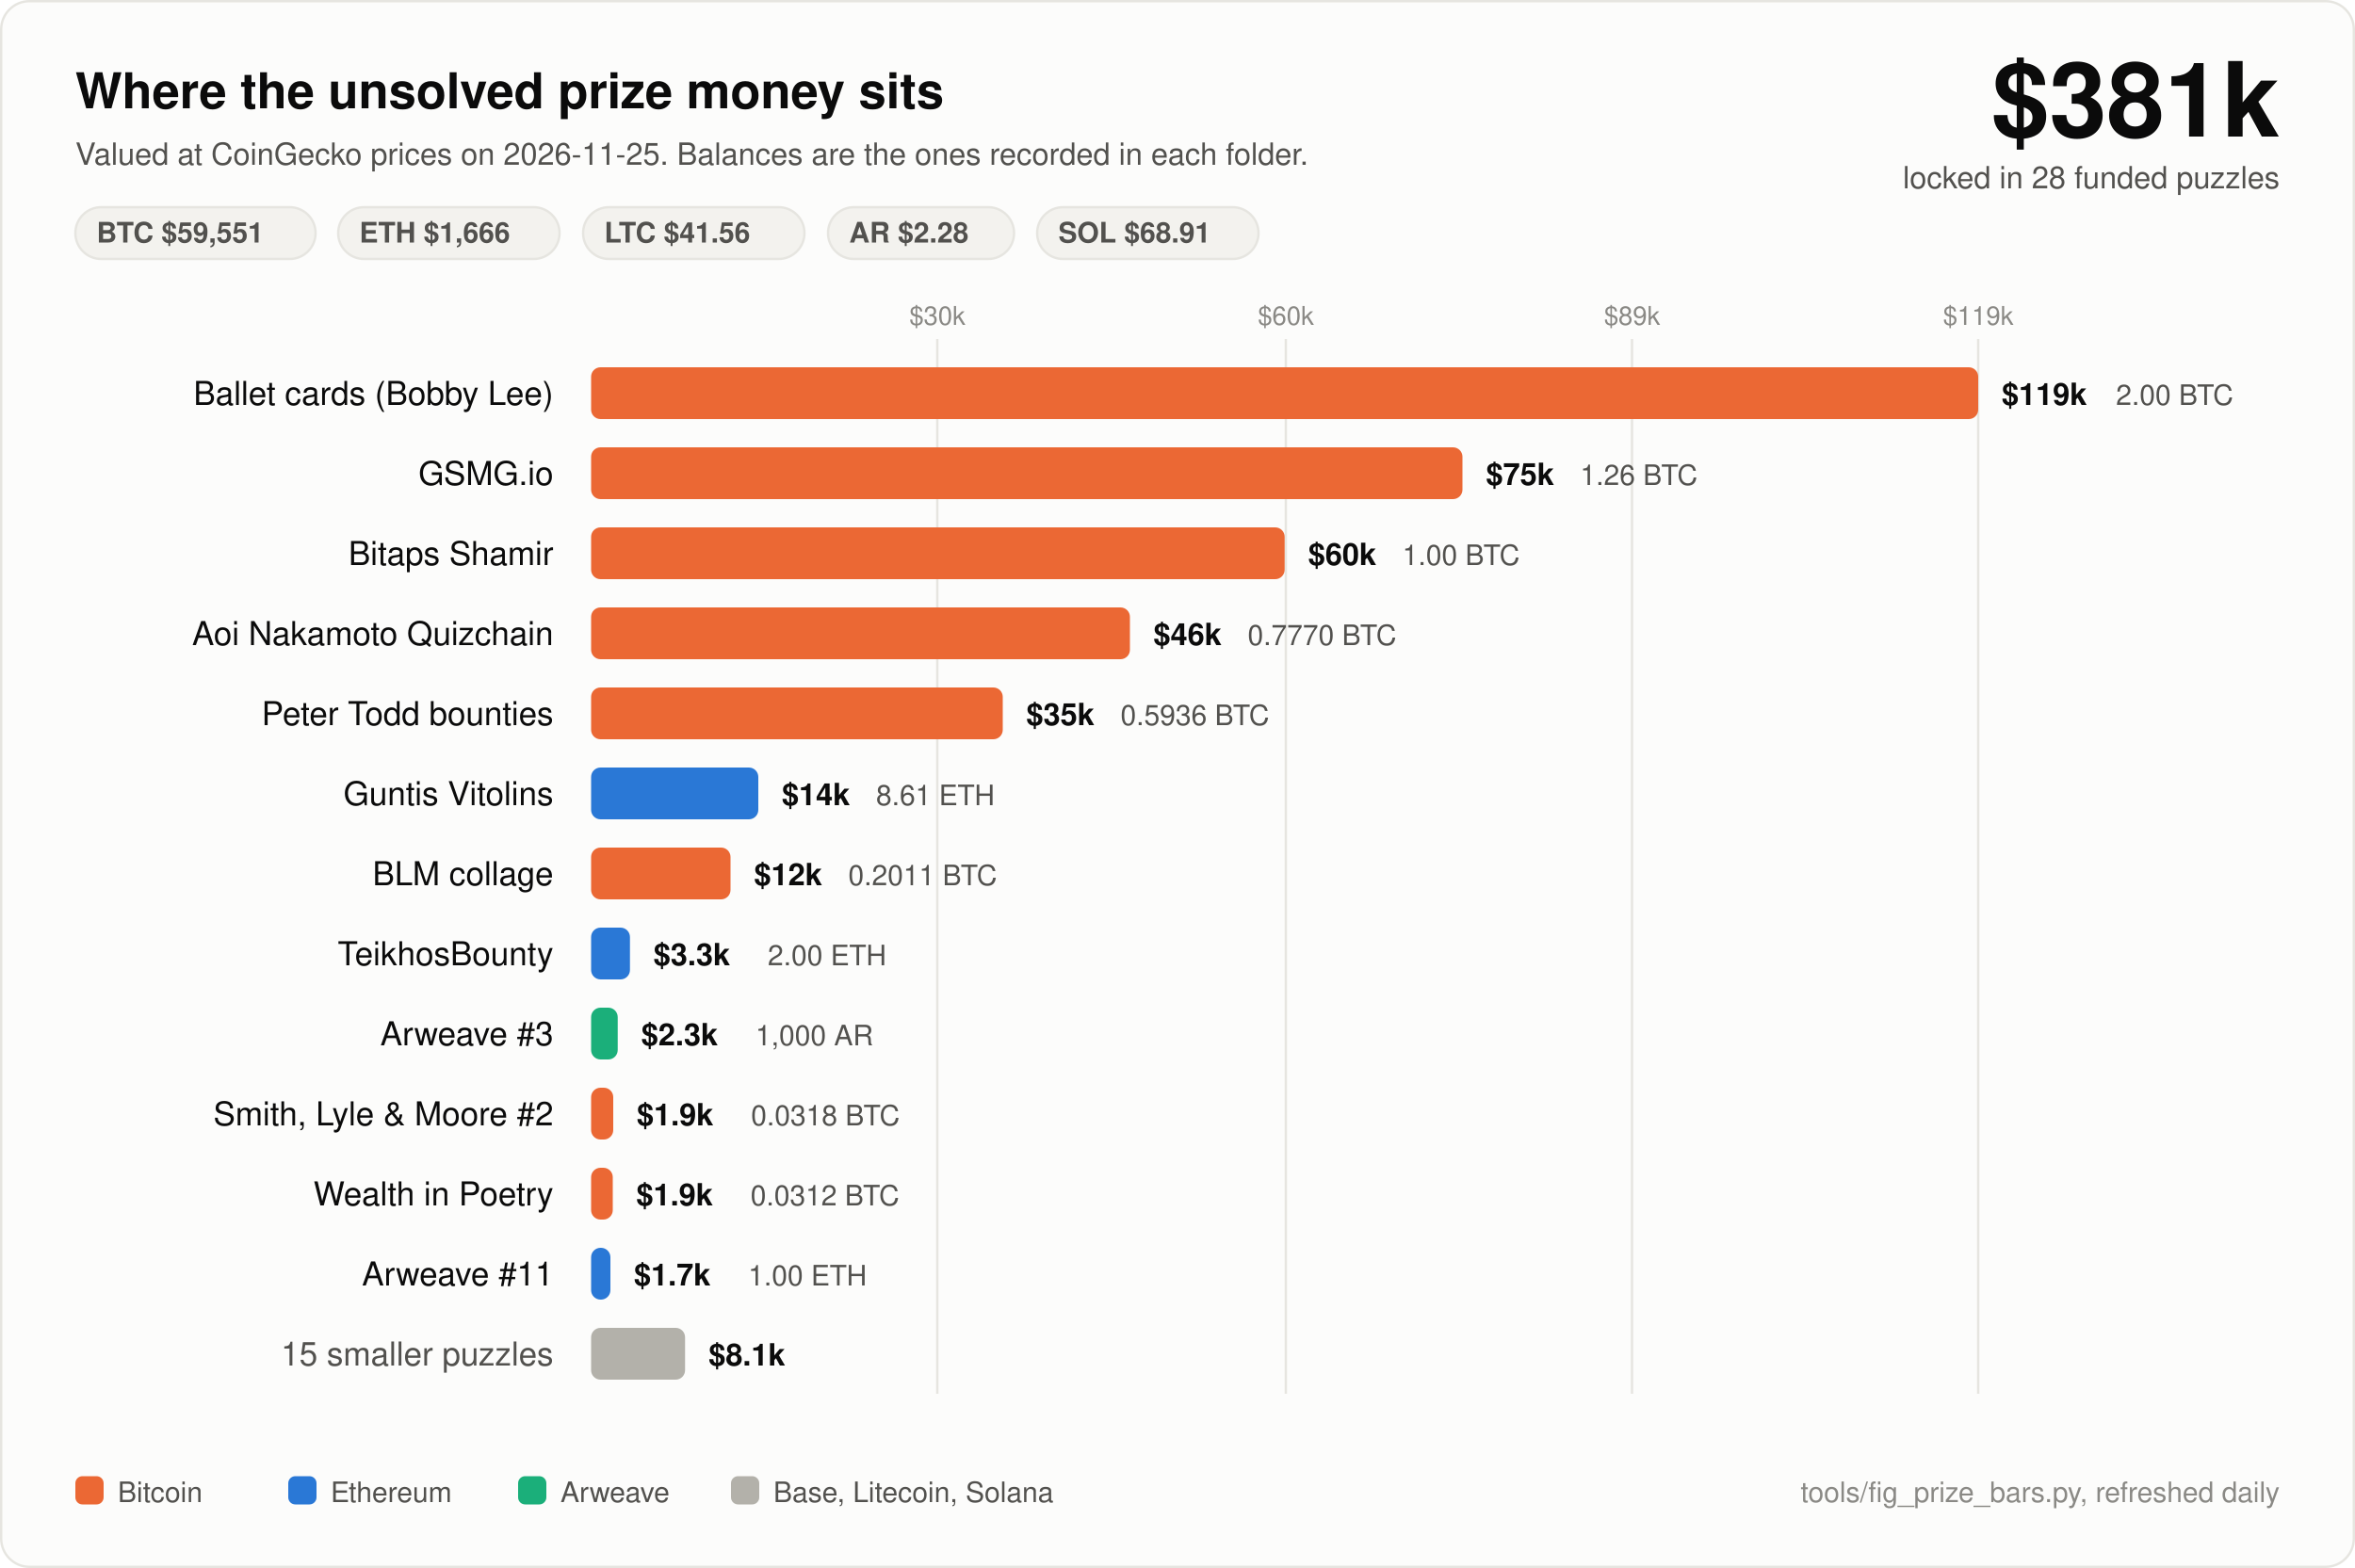
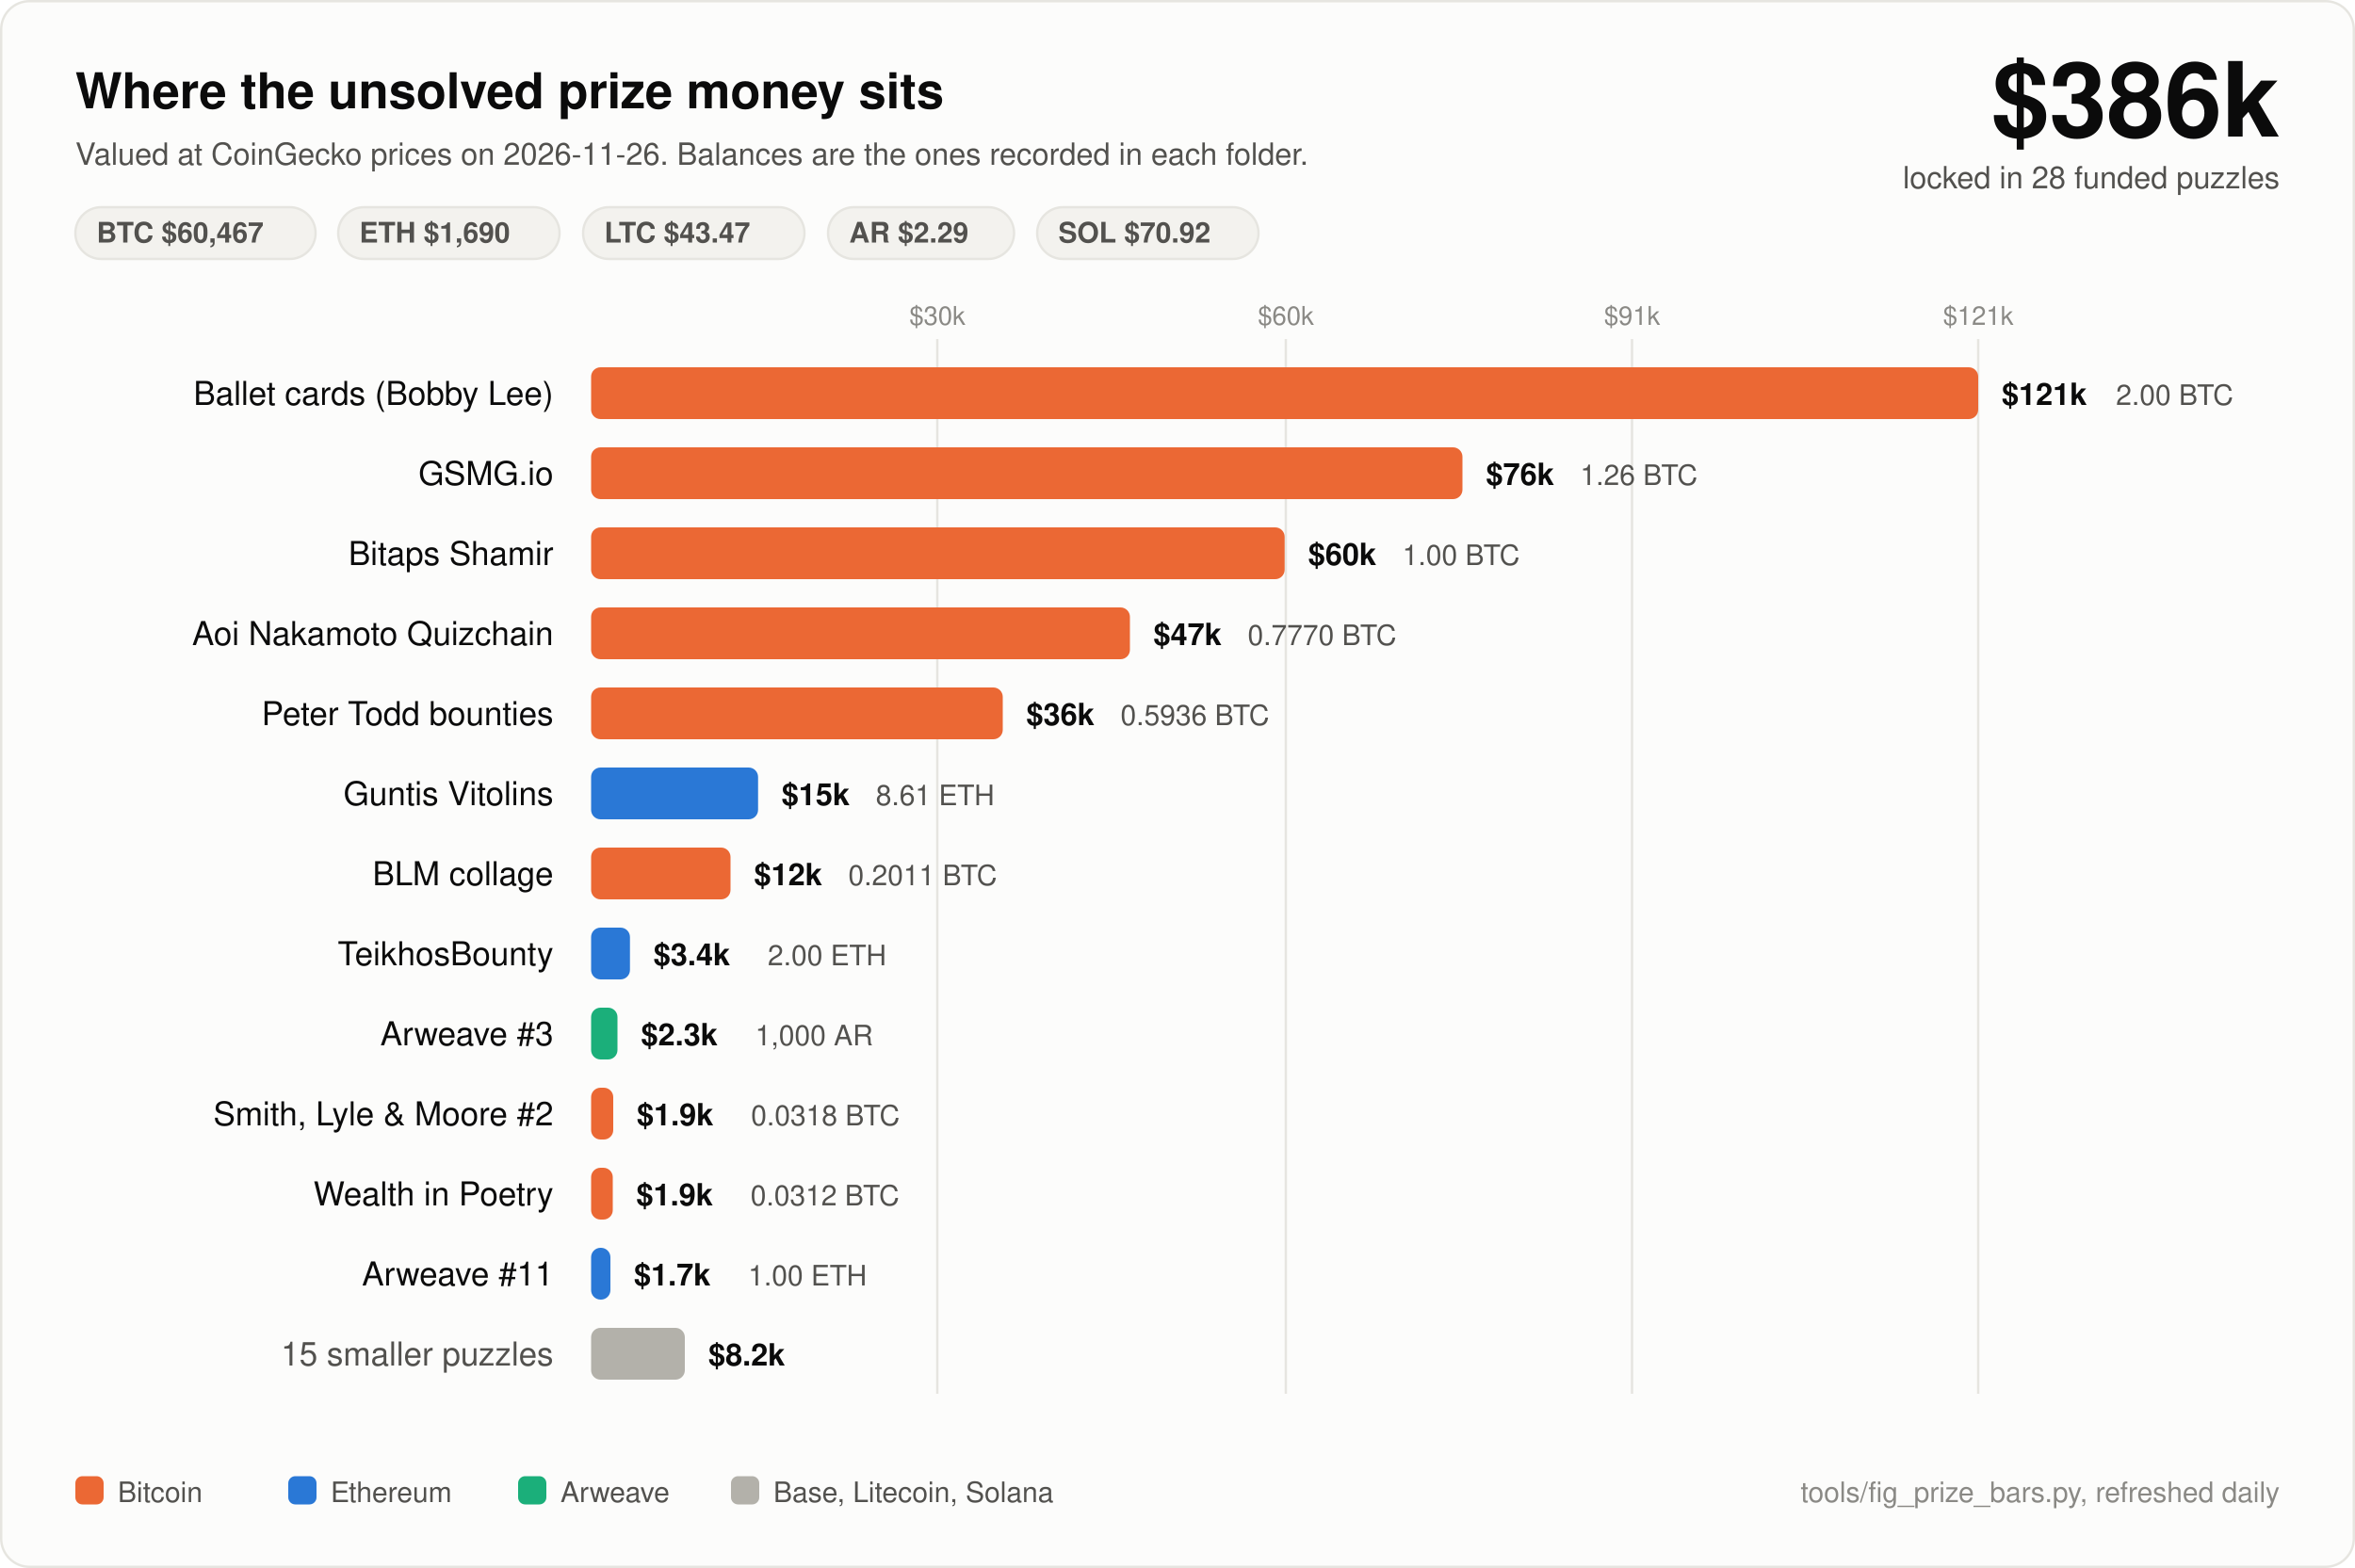
<svg xmlns="http://www.w3.org/2000/svg" width="1000" height="666" viewBox="0 0 1000 666" font-family="ui-sans-serif, -apple-system, Segoe UI, Helvetica, Arial, sans-serif">
  <rect x="0.5" y="0.5" width="999" height="665" rx="12" fill="#fcfcfb" stroke="#e6e5e0" />
  <text x="32" y="46" fill="#0b0b0b" font-size="21" font-weight="700">Where the unsolved prize money sits</text>
-   <text x="32" y="70" fill="#52514e" font-size="13">Valued at CoinGecko prices on 2026-11-25. Balances are the ones recorded in each folder.</text>
-   <text x="968" y="58" fill="#0b0b0b" font-size="44" font-weight="700" text-anchor="end">$381k</text>
+   <text x="32" y="70" fill="#52514e" font-size="13">Valued at CoinGecko prices on 2026-11-26. Balances are the ones recorded in each folder.</text>
+   <text x="968" y="58" fill="#0b0b0b" font-size="44" font-weight="700" text-anchor="end">$386k</text>
  <text x="968" y="80" fill="#52514e" font-size="13" text-anchor="end">locked in 28 funded puzzles</text>
  <rect x="32" y="88" width="102" height="22" rx="11" fill="#f3f2ee" stroke="#e6e5e0" />
-   <text x="41" y="103" fill="#52514e" font-size="12" font-weight="600">BTC $59,551</text>
+   <text x="41" y="103" fill="#52514e" font-size="12" font-weight="600">BTC $60,467</text>
  <rect x="143.6" y="88" width="94" height="22" rx="11" fill="#f3f2ee" stroke="#e6e5e0" />
-   <text x="152.6" y="103" fill="#52514e" font-size="12" font-weight="600">ETH $1,666</text>
+   <text x="152.6" y="103" fill="#52514e" font-size="12" font-weight="600">ETH $1,690</text>
  <rect x="247.6" y="88" width="94" height="22" rx="11" fill="#f3f2ee" stroke="#e6e5e0" />
-   <text x="256.6" y="103" fill="#52514e" font-size="12" font-weight="600">LTC $41.56</text>
+   <text x="256.6" y="103" fill="#52514e" font-size="12" font-weight="600">LTC $43.47</text>
  <rect x="351.6" y="88" width="79" height="22" rx="11" fill="#f3f2ee" stroke="#e6e5e0" />
-   <text x="360.6" y="103" fill="#52514e" font-size="12" font-weight="600">AR $2.28</text>
+   <text x="360.6" y="103" fill="#52514e" font-size="12" font-weight="600">AR $2.29</text>
  <rect x="440.4" y="88" width="94" height="22" rx="11" fill="#f3f2ee" stroke="#e6e5e0" />
-   <text x="449.4" y="103" fill="#52514e" font-size="12" font-weight="600">SOL $68.91</text>
+   <text x="449.4" y="103" fill="#52514e" font-size="12" font-weight="600">SOL $70.92</text>
  <line x1="398" y1="144" x2="398" y2="592" stroke="#e6e5e0" stroke-width="1" />
  <text x="398" y="138" fill="#8a8985" font-size="11" text-anchor="middle">$30k</text>
  <line x1="546" y1="144" x2="546" y2="592" stroke="#e6e5e0" stroke-width="1" />
  <text x="546" y="138" fill="#8a8985" font-size="11" text-anchor="middle">$60k</text>
  <line x1="693" y1="144" x2="693" y2="592" stroke="#e6e5e0" stroke-width="1" />
-   <text x="693" y="138" fill="#8a8985" font-size="11" text-anchor="middle">$89k</text>
+   <text x="693" y="138" fill="#8a8985" font-size="11" text-anchor="middle">$91k</text>
  <line x1="840" y1="144" x2="840" y2="592" stroke="#e6e5e0" stroke-width="1" />
-   <text x="840" y="138" fill="#8a8985" font-size="11" text-anchor="middle">$119k</text>
+   <text x="840" y="138" fill="#8a8985" font-size="11" text-anchor="middle">$121k</text>
  <text x="235" y="172" fill="#0b0b0b" font-size="14" text-anchor="end">Ballet cards (Bobby Lee)</text>
  <rect x="251" y="156" width="589.0" height="22" rx="4" fill="#eb6834" />
-   <text x="850.0" y="172" fill="#0b0b0b" font-size="13" font-weight="600">$119k</text>
+   <text x="850.0" y="172" fill="#0b0b0b" font-size="13" font-weight="600">$121k</text>
  <text x="898.5" y="172" fill="#52514e" font-size="12">2.00 BTC</text>
  <text x="235" y="206" fill="#0b0b0b" font-size="14" text-anchor="end">GSMG.io</text>
  <rect x="251" y="190" width="370.0" height="22" rx="4" fill="#eb6834" />
-   <text x="631.0" y="206" fill="#0b0b0b" font-size="13" font-weight="600">$75k</text>
+   <text x="631.0" y="206" fill="#0b0b0b" font-size="13" font-weight="600">$76k</text>
  <text x="671.0" y="206" fill="#52514e" font-size="12">1.26 BTC</text>
  <text x="235" y="240" fill="#0b0b0b" font-size="14" text-anchor="end">Bitaps Shamir</text>
  <rect x="251" y="224" width="294.5" height="22" rx="4" fill="#eb6834" />
  <text x="555.5" y="240" fill="#0b0b0b" font-size="13" font-weight="600">$60k</text>
  <text x="595.5" y="240" fill="#52514e" font-size="12">1.00 BTC</text>
  <text x="235" y="274" fill="#0b0b0b" font-size="14" text-anchor="end">Aoi Nakamoto Quizchain</text>
  <rect x="251" y="258" width="228.8" height="22" rx="4" fill="#eb6834" />
-   <text x="489.8" y="274" fill="#0b0b0b" font-size="13" font-weight="600">$46k</text>
+   <text x="489.8" y="274" fill="#0b0b0b" font-size="13" font-weight="600">$47k</text>
  <text x="529.8" y="274" fill="#52514e" font-size="12">0.7770 BTC</text>
  <text x="235" y="308" fill="#0b0b0b" font-size="14" text-anchor="end">Peter Todd bounties</text>
  <rect x="251" y="292" width="174.8" height="22" rx="4" fill="#eb6834" />
-   <text x="435.8" y="308" fill="#0b0b0b" font-size="13" font-weight="600">$35k</text>
+   <text x="435.8" y="308" fill="#0b0b0b" font-size="13" font-weight="600">$36k</text>
  <text x="475.8" y="308" fill="#52514e" font-size="12">0.5936 BTC</text>
  <text x="235" y="342" fill="#0b0b0b" font-size="14" text-anchor="end">Guntis Vitolins</text>
-   <rect x="251" y="326" width="71.0" height="22" rx="4" fill="#2a78d6" />
-   <text x="332.0" y="342" fill="#0b0b0b" font-size="13" font-weight="600">$14k</text>
-   <text x="372.0" y="342" fill="#52514e" font-size="12">8.61 ETH</text>
+   <rect x="251" y="326" width="70.9" height="22" rx="4" fill="#2a78d6" />
+   <text x="331.9" y="342" fill="#0b0b0b" font-size="13" font-weight="600">$15k</text>
+   <text x="371.9" y="342" fill="#52514e" font-size="12">8.61 ETH</text>
  <text x="235" y="376" fill="#0b0b0b" font-size="14" text-anchor="end">BLM collage</text>
  <rect x="251" y="360" width="59.2" height="22" rx="4" fill="#eb6834" />
  <text x="320.2" y="376" fill="#0b0b0b" font-size="13" font-weight="600">$12k</text>
  <text x="360.2" y="376" fill="#52514e" font-size="12">0.2011 BTC</text>
  <text x="235" y="410" fill="#0b0b0b" font-size="14" text-anchor="end">TeikhosBounty</text>
  <rect x="251" y="394" width="16.5" height="22" rx="4" fill="#2a78d6" />
-   <text x="277.5" y="410" fill="#0b0b0b" font-size="13" font-weight="600">$3.3k</text>
+   <text x="277.5" y="410" fill="#0b0b0b" font-size="13" font-weight="600">$3.4k</text>
  <text x="326.0" y="410" fill="#52514e" font-size="12">2.00 ETH</text>
  <text x="235" y="444" fill="#0b0b0b" font-size="14" text-anchor="end">Arweave #3</text>
-   <rect x="251" y="428" width="11.3" height="22" rx="4" fill="#1baf7a" />
-   <text x="272.3" y="444" fill="#0b0b0b" font-size="13" font-weight="600">$2.3k</text>
-   <text x="320.8" y="444" fill="#52514e" font-size="12">1,000 AR</text>
+   <rect x="251" y="428" width="11.2" height="22" rx="4" fill="#1baf7a" />
+   <text x="272.2" y="444" fill="#0b0b0b" font-size="13" font-weight="600">$2.3k</text>
+   <text x="320.7" y="444" fill="#52514e" font-size="12">1,000 AR</text>
  <text x="235" y="478" fill="#0b0b0b" font-size="14" text-anchor="end">Smith, Lyle &amp; Moore #2</text>
  <rect x="251" y="462" width="9.4" height="22" rx="4" fill="#eb6834" />
  <text x="270.4" y="478" fill="#0b0b0b" font-size="13" font-weight="600">$1.9k</text>
  <text x="318.9" y="478" fill="#52514e" font-size="12">0.0318 BTC</text>
  <text x="235" y="512" fill="#0b0b0b" font-size="14" text-anchor="end">Wealth in Poetry</text>
  <rect x="251" y="496" width="9.2" height="22" rx="4" fill="#eb6834" />
  <text x="270.2" y="512" fill="#0b0b0b" font-size="13" font-weight="600">$1.9k</text>
  <text x="318.7" y="512" fill="#52514e" font-size="12">0.0312 BTC</text>
  <text x="235" y="546" fill="#0b0b0b" font-size="14" text-anchor="end">Arweave #11</text>
  <rect x="251" y="530" width="8.2" height="22" rx="4" fill="#2a78d6" />
  <text x="269.2" y="546" fill="#0b0b0b" font-size="13" font-weight="600">$1.7k</text>
  <text x="317.7" y="546" fill="#52514e" font-size="12">1.00 ETH</text>
  <text x="235" y="580" fill="#52514e" font-size="14" text-anchor="end">15 smaller puzzles</text>
-   <rect x="251" y="564" width="39.9" height="22" rx="4" fill="#b3b1aa" />
-   <text x="300.9" y="580" fill="#0b0b0b" font-size="13" font-weight="600">$8.1k</text>
+   <rect x="251" y="564" width="39.8" height="22" rx="4" fill="#b3b1aa" />
+   <text x="300.8" y="580" fill="#0b0b0b" font-size="13" font-weight="600">$8.2k</text>
  <rect x="32" y="627" width="12" height="12" rx="3" fill="#eb6834" />
  <text x="50" y="638" fill="#52514e" font-size="12">Bitcoin</text>
  <rect x="122.4" y="627" width="12" height="12" rx="3" fill="#2a78d6" />
  <text x="140.4" y="638" fill="#52514e" font-size="12">Ethereum</text>
  <rect x="220.0" y="627" width="12" height="12" rx="3" fill="#1baf7a" />
  <text x="238.0" y="638" fill="#52514e" font-size="12">Arweave</text>
  <rect x="310.4" y="627" width="12" height="12" rx="3" fill="#b3b1aa" />
  <text x="328.4" y="638" fill="#52514e" font-size="12">Base, Litecoin, Solana</text>
  <text x="968" y="638" fill="#8a8985" font-size="12" text-anchor="end">tools/fig_prize_bars.py, refreshed daily</text>
</svg>
